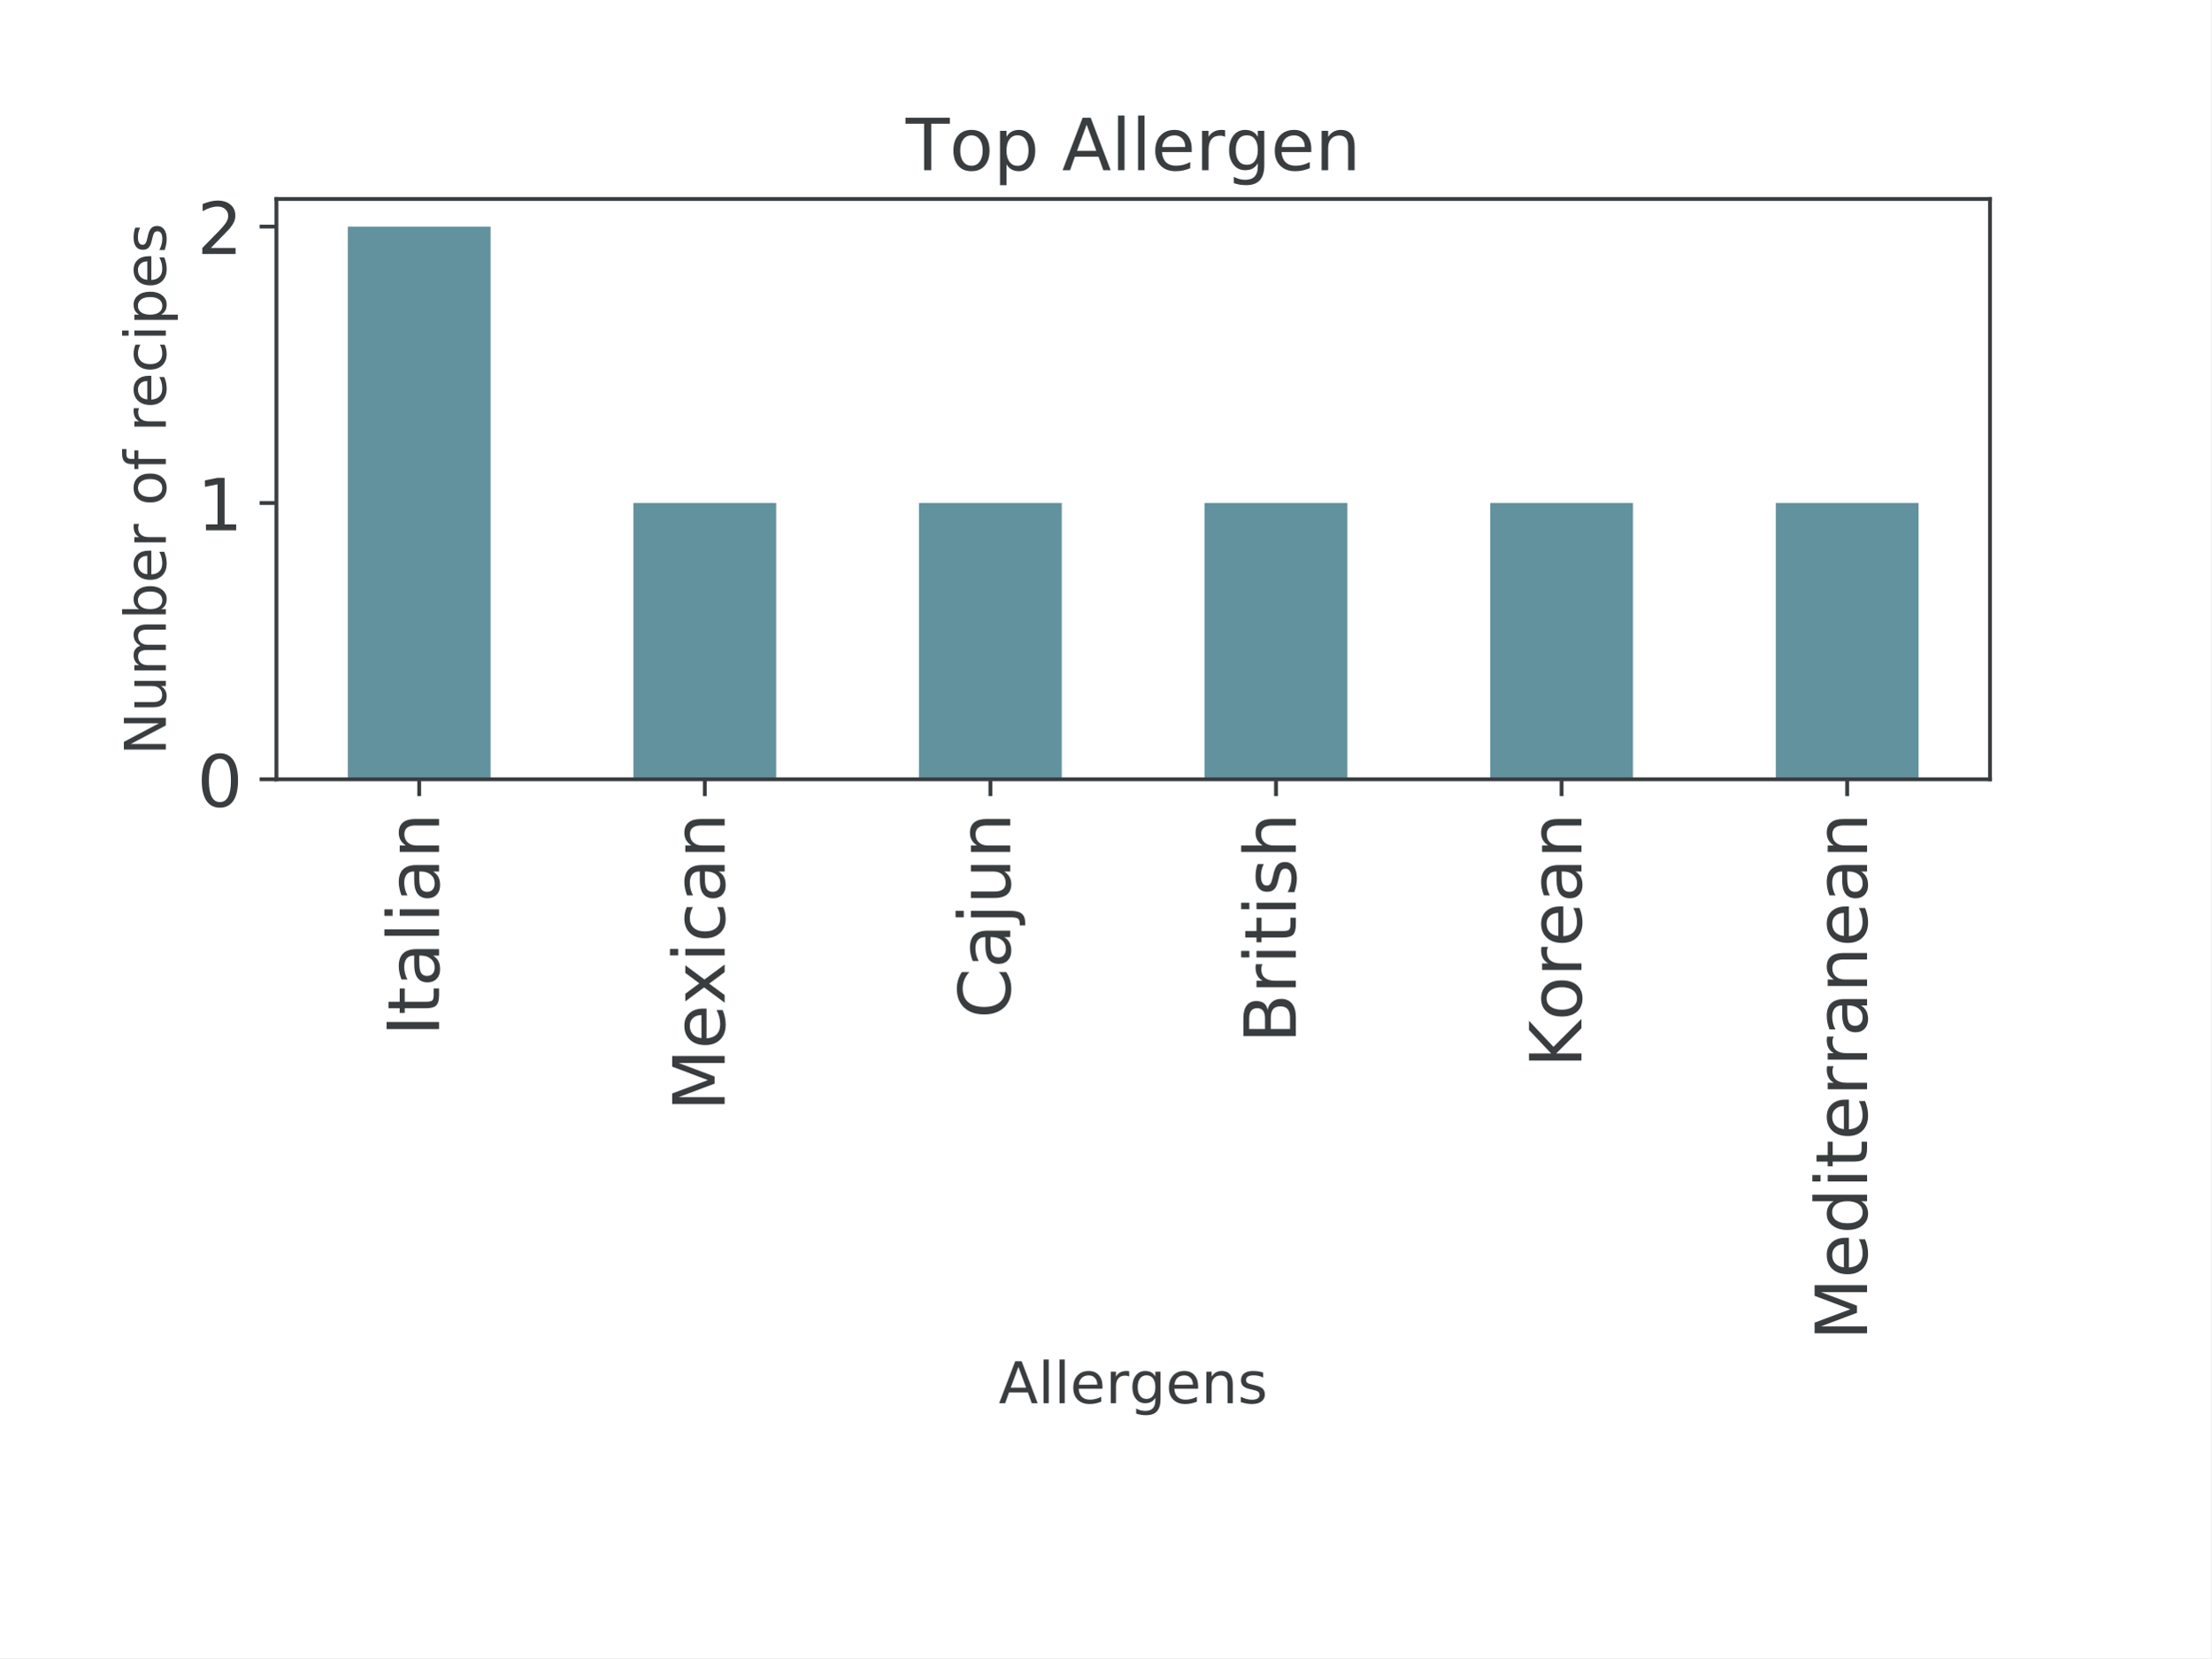
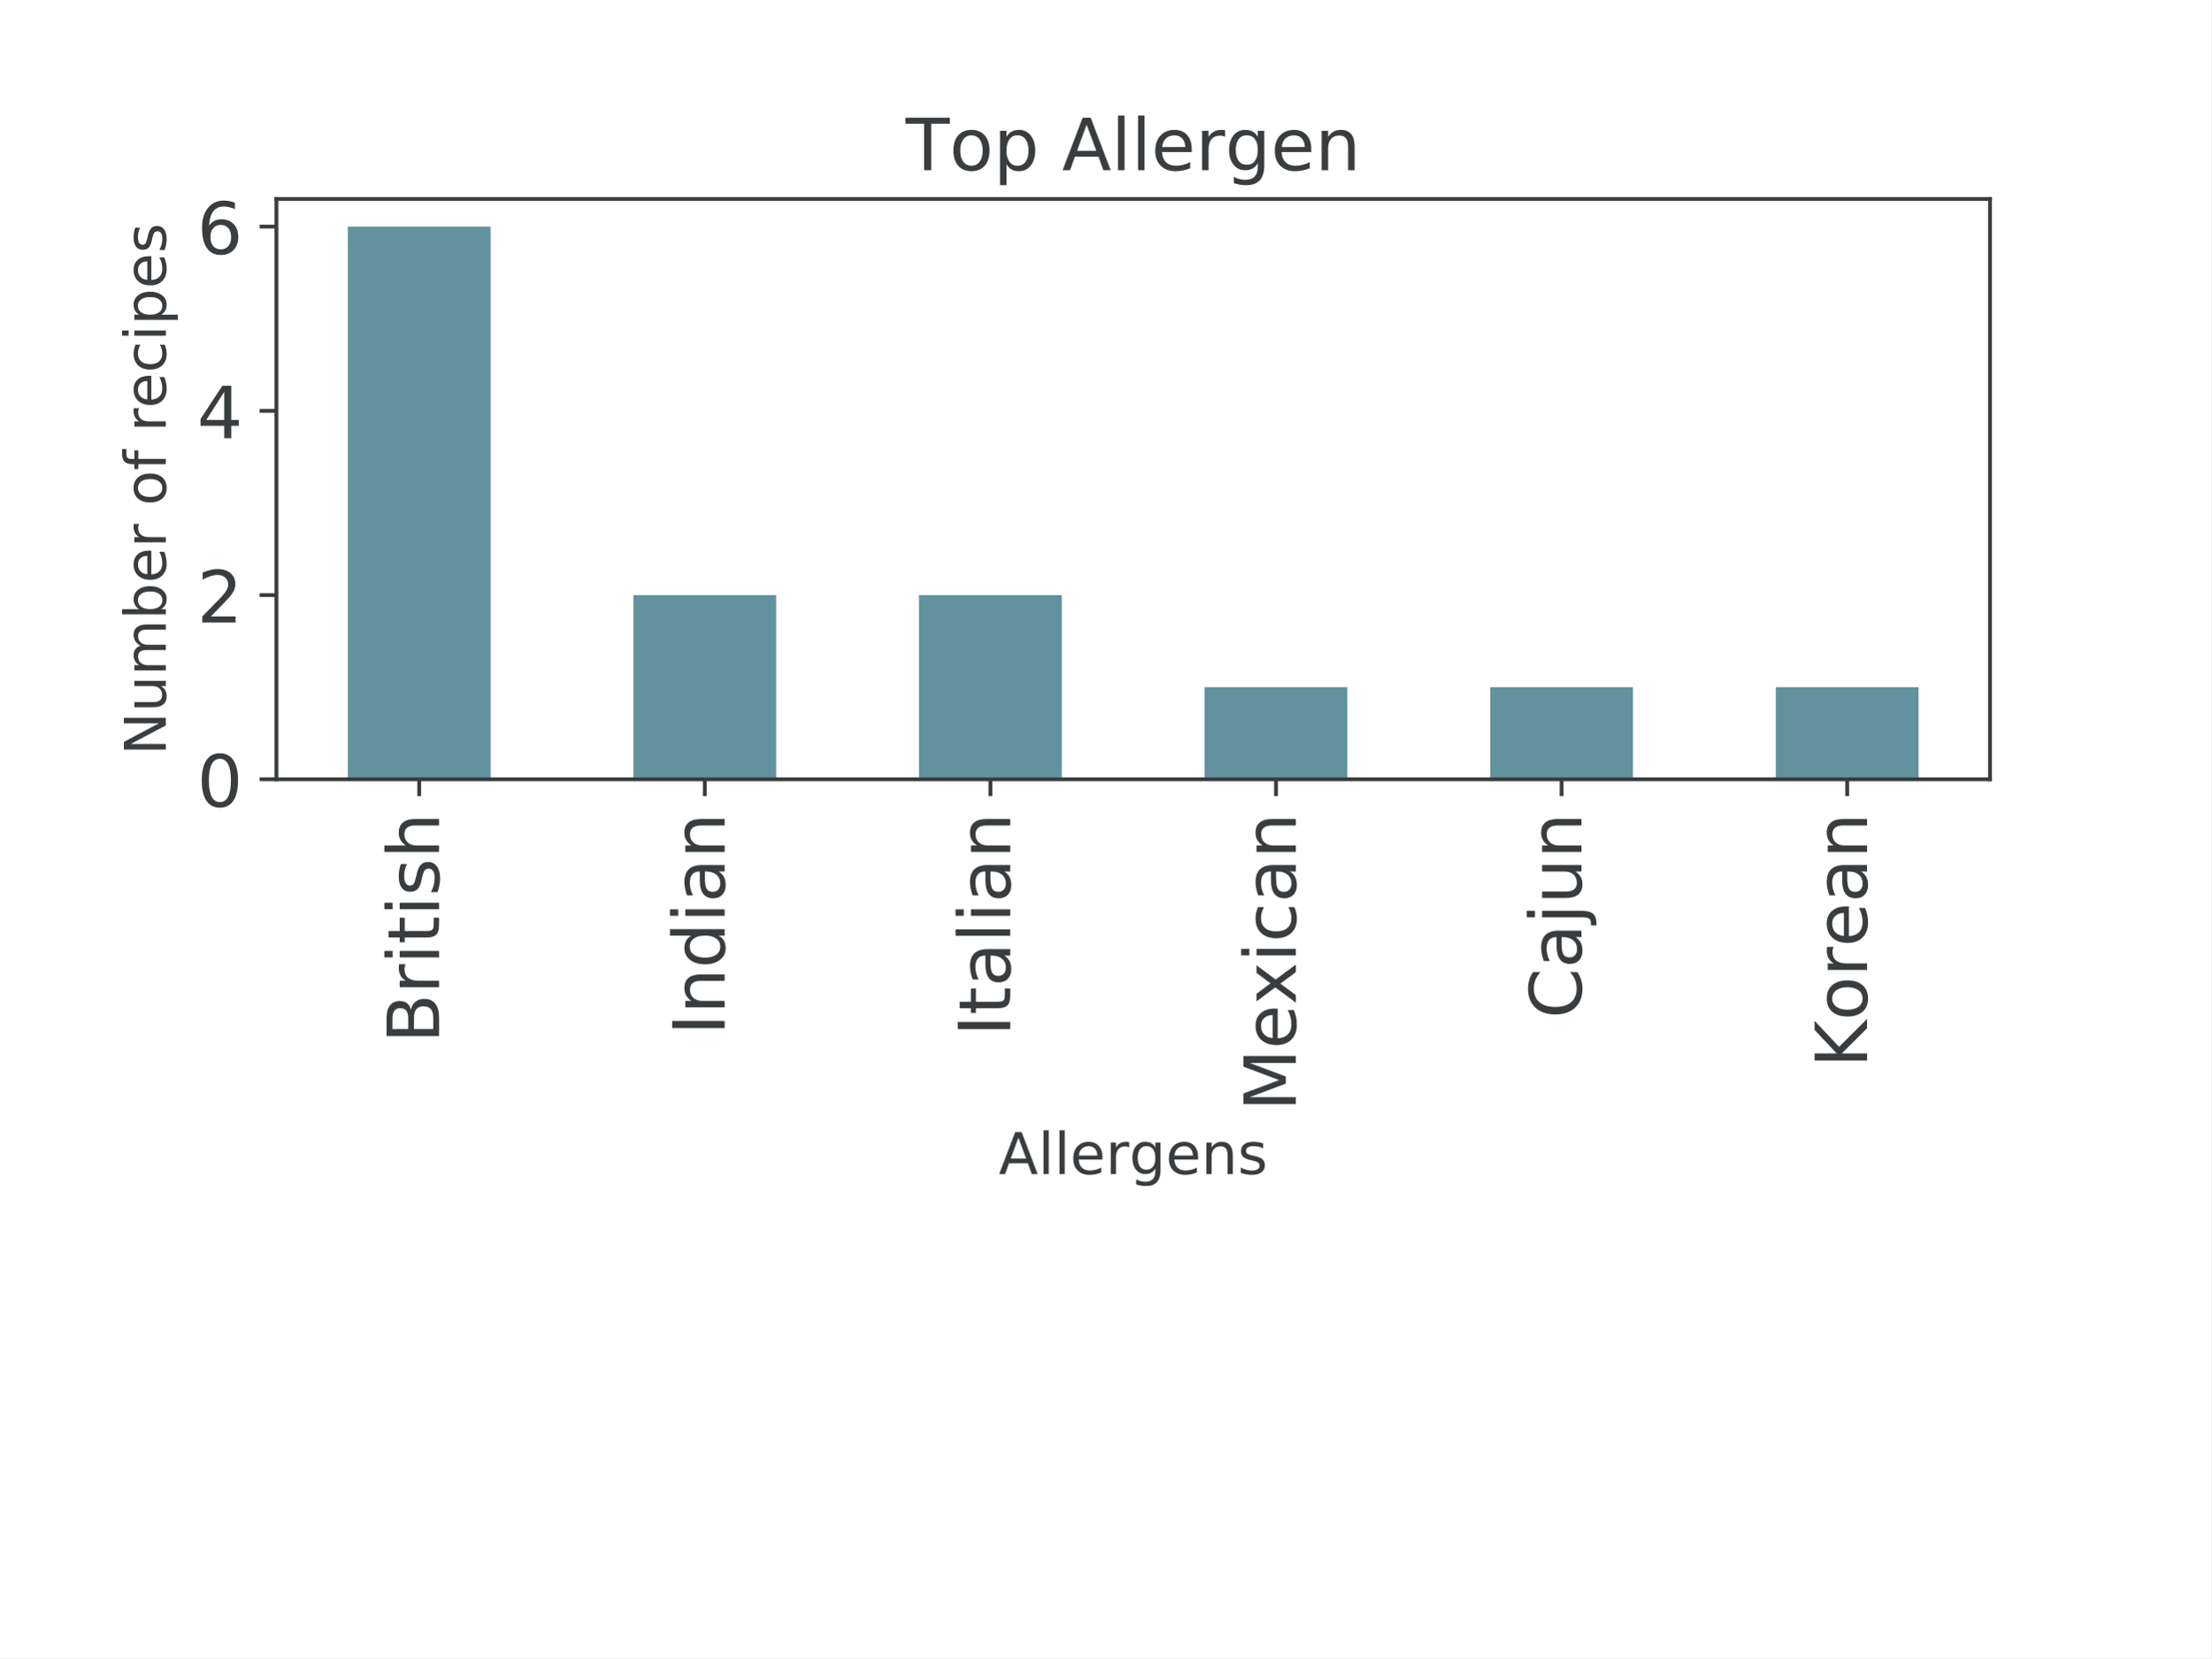
<svg xmlns="http://www.w3.org/2000/svg" xmlns:xlink="http://www.w3.org/1999/xlink" height="345.6pt" version="1.1" viewBox="0 0 460.8 345.6" width="460.8pt">
  <defs>
    <style type="text/css">
*{stroke-linecap:butt;stroke-linejoin:round;}
  </style>
  </defs>
  <g id="figure_1">
    <g id="patch_1">
      <path d="M 0 345.6  L 460.8 345.6  L 460.8 0  L 0 0  z " style="fill:#ffffff;" />
    </g>
    <g id="axes_1">
      <g id="patch_2">
        <path d="M 57.6 162.432  L 414.72 162.432  L 414.72 41.472  L 57.6 41.472  z " style="fill:#ffffff;" />
      </g>
      <g id="patch_3">
-         <path clip-path="url(#pf87e75ecd4)" d="M 72.48 162.432  L 102.24 162.432  L 102.24 47.232  L 72.48 47.232  z " style="fill:#62929e;" />
+         <path clip-path="url(#p97cdedc005)" d="M 72.48 162.432  L 102.24 162.432  L 102.24 47.232  L 72.48 47.232  z " style="fill:#62929e;" />
      </g>
      <g id="patch_4">
-         <path clip-path="url(#pf87e75ecd4)" d="M 132 162.432  L 161.76 162.432  L 161.76 104.832  L 132 104.832  z " style="fill:#62929e;" />
+         <path clip-path="url(#p97cdedc005)" d="M 132 162.432  L 161.76 162.432  L 161.76 124.032  L 132 124.032  z " style="fill:#62929e;" />
      </g>
      <g id="patch_5">
-         <path clip-path="url(#pf87e75ecd4)" d="M 191.52 162.432  L 221.28 162.432  L 221.28 104.832  L 191.52 104.832  z " style="fill:#62929e;" />
+         <path clip-path="url(#p97cdedc005)" d="M 191.52 162.432  L 221.28 162.432  L 221.28 124.032  L 191.52 124.032  z " style="fill:#62929e;" />
      </g>
      <g id="patch_6">
-         <path clip-path="url(#pf87e75ecd4)" d="M 251.04 162.432  L 280.8 162.432  L 280.8 104.832  L 251.04 104.832  z " style="fill:#62929e;" />
+         <path clip-path="url(#p97cdedc005)" d="M 251.04 162.432  L 280.8 162.432  L 280.8 143.232  L 251.04 143.232  z " style="fill:#62929e;" />
      </g>
      <g id="patch_7">
-         <path clip-path="url(#pf87e75ecd4)" d="M 310.56 162.432  L 340.32 162.432  L 340.32 104.832  L 310.56 104.832  z " style="fill:#62929e;" />
+         <path clip-path="url(#p97cdedc005)" d="M 310.56 162.432  L 340.32 162.432  L 340.32 143.232  L 310.56 143.232  z " style="fill:#62929e;" />
      </g>
      <g id="patch_8">
-         <path clip-path="url(#pf87e75ecd4)" d="M 370.08 162.432  L 399.84 162.432  L 399.84 104.832  L 370.08 104.832  z " style="fill:#62929e;" />
+         <path clip-path="url(#p97cdedc005)" d="M 370.08 162.432  L 399.84 162.432  L 399.84 143.232  L 370.08 143.232  z " style="fill:#62929e;" />
      </g>
      <g id="matplotlib.axis_1">
        <g id="xtick_1">
          <g id="line2d_1">
            <defs>
-               <path d="M 0 0  L 0 3.5  " id="mc1efa36d8e" style="stroke:#393d3f;stroke-width:0.8;" />
-             </defs>
-             <g>
-               <use style="fill:#393d3f;stroke:#393d3f;stroke-width:0.8;" x="87.36" xlink:href="#mc1efa36d8e" y="162.432" />
+               <path d="M 0 0  L 0 3.5  " id="m93574295e8" style="stroke:#393d3f;stroke-width:0.8;" />
+             </defs>
+             <g>
+               <use style="fill:#393d3f;stroke:#393d3f;stroke-width:0.8;" x="87.36" xlink:href="#m93574295e8" y="162.432" />
            </g>
          </g>
          <g id="text_1">
            <defs>
+               <path d="M 19.672 34.812  L 19.672 8.109  L 35.5 8.109  Q 43.453 8.109 47.281 11.406  Q 51.125 14.703 51.125 21.484  Q 51.125 28.328 47.281 31.562  Q 43.453 34.812 35.5 34.812  z M 19.672 64.797  L 19.672 42.828  L 34.281 42.828  Q 41.5 42.828 45.031 45.531  Q 48.578 48.25 48.578 53.812  Q 48.578 59.328 45.031 62.062  Q 41.5 64.797 34.281 64.797  z M 9.812 72.906  L 35.016 72.906  Q 46.297 72.906 52.391 68.219  Q 58.5 63.531 58.5 54.891  Q 58.5 48.188 55.375 44.234  Q 52.25 40.281 46.188 39.312  Q 53.469 37.75 57.5 32.781  Q 61.531 27.828 61.531 20.406  Q 61.531 10.641 54.891 5.312  Q 48.25 0 35.984 0  L 9.812 0  z " id="DejaVuSans-66" />
+               <path d="M 41.109 46.297  Q 39.594 47.172 37.812 47.578  Q 36.031 48 33.891 48  Q 26.266 48 22.188 43.047  Q 18.109 38.094 18.109 28.812  L 18.109 0  L 9.078 0  L 9.078 54.688  L 18.109 54.688  L 18.109 46.188  Q 20.953 51.172 25.484 53.578  Q 30.031 56 36.531 56  Q 37.453 56 38.578 55.875  Q 39.703 55.766 41.062 55.516  z " id="DejaVuSans-114" />
+               <path d="M 9.422 54.688  L 18.406 54.688  L 18.406 0  L 9.422 0  z M 9.422 75.984  L 18.406 75.984  L 18.406 64.594  L 9.422 64.594  z " id="DejaVuSans-105" />
+               <path d="M 18.312 70.219  L 18.312 54.688  L 36.812 54.688  L 36.812 47.703  L 18.312 47.703  L 18.312 18.016  Q 18.312 11.328 20.141 9.422  Q 21.969 7.516 27.594 7.516  L 36.812 7.516  L 36.812 0  L 27.594 0  Q 17.188 0 13.234 3.875  Q 9.281 7.766 9.281 18.016  L 9.281 47.703  L 2.688 47.703  L 2.688 54.688  L 9.281 54.688  L 9.281 70.219  z " id="DejaVuSans-116" />
+               <path d="M 44.281 53.078  L 44.281 44.578  Q 40.484 46.531 36.375 47.5  Q 32.281 48.484 27.875 48.484  Q 21.188 48.484 17.844 46.438  Q 14.5 44.391 14.5 40.281  Q 14.5 37.156 16.891 35.375  Q 19.281 33.594 26.516 31.984  L 29.594 31.297  Q 39.156 29.25 43.188 25.516  Q 47.219 21.781 47.219 15.094  Q 47.219 7.469 41.188 3.016  Q 35.156 -1.422 24.609 -1.422  Q 20.219 -1.422 15.453 -0.562  Q 10.688 0.297 5.422 2  L 5.422 11.281  Q 10.406 8.688 15.234 7.391  Q 20.062 6.109 24.812 6.109  Q 31.156 6.109 34.562 8.281  Q 37.984 10.453 37.984 14.406  Q 37.984 18.062 35.516 20.016  Q 33.062 21.969 24.703 23.781  L 21.578 24.516  Q 13.234 26.266 9.516 29.906  Q 5.812 33.547 5.812 39.891  Q 5.812 47.609 11.281 51.797  Q 16.75 56 26.812 56  Q 31.781 56 36.172 55.266  Q 40.578 54.547 44.281 53.078  z " id="DejaVuSans-115" />
+               <path d="M 54.891 33.016  L 54.891 0  L 45.906 0  L 45.906 32.719  Q 45.906 40.484 42.875 44.328  Q 39.844 48.188 33.797 48.188  Q 26.516 48.188 22.312 43.547  Q 18.109 38.922 18.109 30.906  L 18.109 0  L 9.078 0  L 9.078 75.984  L 18.109 75.984  L 18.109 46.188  Q 21.344 51.125 25.703 53.562  Q 30.078 56 35.797 56  Q 45.219 56 50.047 50.172  Q 54.891 44.344 54.891 33.016  z " id="DejaVuSans-104" />
+             </defs>
+             <g style="fill:#393d3f;" transform="translate(91.49906 217.425)rotate(-90)scale(0.15 -0.15)">
+               <use xlink:href="#DejaVuSans-66" />
+               <use x="68.604" xlink:href="#DejaVuSans-114" />
+               <use x="109.717" xlink:href="#DejaVuSans-105" />
+               <use x="137.5" xlink:href="#DejaVuSans-116" />
+               <use x="176.709" xlink:href="#DejaVuSans-105" />
+               <use x="204.492" xlink:href="#DejaVuSans-115" />
+               <use x="256.592" xlink:href="#DejaVuSans-104" />
+             </g>
+           </g>
+         </g>
+         <g id="xtick_2">
+           <g id="line2d_2">
+             <g>
+               <use style="fill:#393d3f;stroke:#393d3f;stroke-width:0.8;" x="146.88" xlink:href="#m93574295e8" y="162.432" />
+             </g>
+           </g>
+           <g id="text_2">
+             <defs>
              <path d="M 9.812 72.906  L 19.672 72.906  L 19.672 0  L 9.812 0  z " id="DejaVuSans-73" />
-               <path d="M 18.312 70.219  L 18.312 54.688  L 36.812 54.688  L 36.812 47.703  L 18.312 47.703  L 18.312 18.016  Q 18.312 11.328 20.141 9.422  Q 21.969 7.516 27.594 7.516  L 36.812 7.516  L 36.812 0  L 27.594 0  Q 17.188 0 13.234 3.875  Q 9.281 7.766 9.281 18.016  L 9.281 47.703  L 2.688 47.703  L 2.688 54.688  L 9.281 54.688  L 9.281 70.219  z " id="DejaVuSans-116" />
+               <path d="M 54.891 33.016  L 54.891 0  L 45.906 0  L 45.906 32.719  Q 45.906 40.484 42.875 44.328  Q 39.844 48.188 33.797 48.188  Q 26.516 48.188 22.312 43.547  Q 18.109 38.922 18.109 30.906  L 18.109 0  L 9.078 0  L 9.078 54.688  L 18.109 54.688  L 18.109 46.188  Q 21.344 51.125 25.703 53.562  Q 30.078 56 35.797 56  Q 45.219 56 50.047 50.172  Q 54.891 44.344 54.891 33.016  z " id="DejaVuSans-110" />
+               <path d="M 45.406 46.391  L 45.406 75.984  L 54.391 75.984  L 54.391 0  L 45.406 0  L 45.406 8.203  Q 42.578 3.328 38.25 0.953  Q 33.938 -1.422 27.875 -1.422  Q 17.969 -1.422 11.734 6.484  Q 5.516 14.406 5.516 27.297  Q 5.516 40.188 11.734 48.094  Q 17.969 56 27.875 56  Q 33.938 56 38.25 53.625  Q 42.578 51.266 45.406 46.391  z M 14.797 27.297  Q 14.797 17.391 18.875 11.75  Q 22.953 6.109 30.078 6.109  Q 37.203 6.109 41.297 11.75  Q 45.406 17.391 45.406 27.297  Q 45.406 37.203 41.297 42.844  Q 37.203 48.484 30.078 48.484  Q 22.953 48.484 18.875 42.844  Q 14.797 37.203 14.797 27.297  z " id="DejaVuSans-100" />
              <path d="M 34.281 27.484  Q 23.391 27.484 19.188 25  Q 14.984 22.516 14.984 16.5  Q 14.984 11.719 18.141 8.906  Q 21.297 6.109 26.703 6.109  Q 34.188 6.109 38.703 11.406  Q 43.219 16.703 43.219 25.484  L 43.219 27.484  z M 52.203 31.203  L 52.203 0  L 43.219 0  L 43.219 8.297  Q 40.141 3.328 35.547 0.953  Q 30.953 -1.422 24.312 -1.422  Q 15.922 -1.422 10.953 3.297  Q 6 8.016 6 15.922  Q 6 25.141 12.172 29.828  Q 18.359 34.516 30.609 34.516  L 43.219 34.516  L 43.219 35.406  Q 43.219 41.609 39.141 45  Q 35.062 48.391 27.688 48.391  Q 23 48.391 18.547 47.266  Q 14.109 46.141 10.016 43.891  L 10.016 52.203  Q 14.938 54.109 19.578 55.047  Q 24.219 56 28.609 56  Q 40.484 56 46.344 49.844  Q 52.203 43.703 52.203 31.203  z " id="DejaVuSans-97" />
+             </defs>
+             <g style="fill:#393d3f;" transform="translate(151.0191 215.7515)rotate(-90)scale(0.15 -0.15)">
+               <use xlink:href="#DejaVuSans-73" />
+               <use x="29.492" xlink:href="#DejaVuSans-110" />
+               <use x="92.871" xlink:href="#DejaVuSans-100" />
+               <use x="156.348" xlink:href="#DejaVuSans-105" />
+               <use x="184.131" xlink:href="#DejaVuSans-97" />
+               <use x="245.41" xlink:href="#DejaVuSans-110" />
+             </g>
+           </g>
+         </g>
+         <g id="xtick_3">
+           <g id="line2d_3">
+             <g>
+               <use style="fill:#393d3f;stroke:#393d3f;stroke-width:0.8;" x="206.4" xlink:href="#m93574295e8" y="162.432" />
+             </g>
+           </g>
+           <g id="text_3">
+             <defs>
              <path d="M 9.422 75.984  L 18.406 75.984  L 18.406 0  L 9.422 0  z " id="DejaVuSans-108" />
-               <path d="M 9.422 54.688  L 18.406 54.688  L 18.406 0  L 9.422 0  z M 9.422 75.984  L 18.406 75.984  L 18.406 64.594  L 9.422 64.594  z " id="DejaVuSans-105" />
-               <path d="M 54.891 33.016  L 54.891 0  L 45.906 0  L 45.906 32.719  Q 45.906 40.484 42.875 44.328  Q 39.844 48.188 33.797 48.188  Q 26.516 48.188 22.312 43.547  Q 18.109 38.922 18.109 30.906  L 18.109 0  L 9.078 0  L 9.078 54.688  L 18.109 54.688  L 18.109 46.188  Q 21.344 51.125 25.703 53.562  Q 30.078 56 35.797 56  Q 45.219 56 50.047 50.172  Q 54.891 44.344 54.891 33.016  z " id="DejaVuSans-110" />
-             </defs>
-             <g style="fill:#393d3f;" transform="translate(91.49906 215.9625)rotate(-90)scale(0.15 -0.15)">
+             </defs>
+             <g style="fill:#393d3f;" transform="translate(210.5391 215.9625)rotate(-90)scale(0.15 -0.15)">
              <use xlink:href="#DejaVuSans-73" />
              <use x="29.492" xlink:href="#DejaVuSans-116" />
              <use x="68.701" xlink:href="#DejaVuSans-97" />
              <use x="129.98" xlink:href="#DejaVuSans-108" />
              <use x="157.764" xlink:href="#DejaVuSans-105" />
              <use x="185.547" xlink:href="#DejaVuSans-97" />
              <use x="246.826" xlink:href="#DejaVuSans-110" />
            </g>
          </g>
        </g>
-         <g id="xtick_2">
-           <g id="line2d_2">
-             <g>
-               <use style="fill:#393d3f;stroke:#393d3f;stroke-width:0.8;" x="146.88" xlink:href="#mc1efa36d8e" y="162.432" />
-             </g>
-           </g>
-           <g id="text_2">
+         <g id="xtick_4">
+           <g id="line2d_4">
+             <g>
+               <use style="fill:#393d3f;stroke:#393d3f;stroke-width:0.8;" x="265.92" xlink:href="#m93574295e8" y="162.432" />
+             </g>
+           </g>
+           <g id="text_4">
            <defs>
              <path d="M 9.812 72.906  L 24.516 72.906  L 43.109 23.297  L 61.812 72.906  L 76.516 72.906  L 76.516 0  L 66.891 0  L 66.891 64.016  L 48.094 14.016  L 38.188 14.016  L 19.391 64.016  L 19.391 0  L 9.812 0  z " id="DejaVuSans-77" />
              <path d="M 56.203 29.594  L 56.203 25.203  L 14.891 25.203  Q 15.484 15.922 20.484 11.062  Q 25.484 6.203 34.422 6.203  Q 39.594 6.203 44.453 7.469  Q 49.312 8.734 54.109 11.281  L 54.109 2.781  Q 49.266 0.734 44.188 -0.344  Q 39.109 -1.422 33.891 -1.422  Q 20.797 -1.422 13.156 6.188  Q 5.516 13.812 5.516 26.812  Q 5.516 40.234 12.766 48.109  Q 20.016 56 32.328 56  Q 43.359 56 49.781 48.891  Q 56.203 41.797 56.203 29.594  z M 47.219 32.234  Q 47.125 39.594 43.094 43.984  Q 39.062 48.391 32.422 48.391  Q 24.906 48.391 20.391 44.141  Q 15.875 39.891 15.188 32.172  z " id="DejaVuSans-101" />
              <path d="M 54.891 54.688  L 35.109 28.078  L 55.906 0  L 45.312 0  L 29.391 21.484  L 13.484 0  L 2.875 0  L 24.125 28.609  L 4.688 54.688  L 15.281 54.688  L 29.781 35.203  L 44.281 54.688  z " id="DejaVuSans-120" />
              <path d="M 48.781 52.594  L 48.781 44.188  Q 44.969 46.297 41.141 47.344  Q 37.312 48.391 33.406 48.391  Q 24.656 48.391 19.812 42.844  Q 14.984 37.312 14.984 27.297  Q 14.984 17.281 19.812 11.734  Q 24.656 6.203 33.406 6.203  Q 37.312 6.203 41.141 7.25  Q 44.969 8.297 48.781 10.406  L 48.781 2.094  Q 45.016 0.344 40.984 -0.531  Q 36.969 -1.422 32.422 -1.422  Q 20.062 -1.422 12.781 6.344  Q 5.516 14.109 5.516 27.297  Q 5.516 40.672 12.859 48.328  Q 20.219 56 33.016 56  Q 37.156 56 41.109 55.141  Q 45.062 54.297 48.781 52.594  z " id="DejaVuSans-99" />
            </defs>
-             <g style="fill:#393d3f;" transform="translate(151.0191 231.5929)rotate(-90)scale(0.15 -0.15)">
+             <g style="fill:#393d3f;" transform="translate(270.0591 231.5929)rotate(-90)scale(0.15 -0.15)">
              <use xlink:href="#DejaVuSans-77" />
              <use x="86.279" xlink:href="#DejaVuSans-101" />
              <use x="147.787" xlink:href="#DejaVuSans-120" />
              <use x="206.967" xlink:href="#DejaVuSans-105" />
              <use x="234.75" xlink:href="#DejaVuSans-99" />
              <use x="289.73" xlink:href="#DejaVuSans-97" />
              <use x="351.01" xlink:href="#DejaVuSans-110" />
            </g>
          </g>
        </g>
-         <g id="xtick_3">
-           <g id="line2d_3">
-             <g>
-               <use style="fill:#393d3f;stroke:#393d3f;stroke-width:0.8;" x="206.4" xlink:href="#mc1efa36d8e" y="162.432" />
-             </g>
-           </g>
-           <g id="text_3">
+         <g id="xtick_5">
+           <g id="line2d_5">
+             <g>
+               <use style="fill:#393d3f;stroke:#393d3f;stroke-width:0.8;" x="325.44" xlink:href="#m93574295e8" y="162.432" />
+             </g>
+           </g>
+           <g id="text_5">
            <defs>
              <path d="M 64.406 67.281  L 64.406 56.891  Q 59.422 61.531 53.781 63.812  Q 48.141 66.109 41.797 66.109  Q 29.297 66.109 22.656 58.469  Q 16.016 50.828 16.016 36.375  Q 16.016 21.969 22.656 14.328  Q 29.297 6.688 41.797 6.688  Q 48.141 6.688 53.781 8.984  Q 59.422 11.281 64.406 15.922  L 64.406 5.609  Q 59.234 2.094 53.438 0.328  Q 47.656 -1.422 41.219 -1.422  Q 24.656 -1.422 15.125 8.703  Q 5.609 18.844 5.609 36.375  Q 5.609 53.953 15.125 64.078  Q 24.656 74.219 41.219 74.219  Q 47.75 74.219 53.531 72.484  Q 59.328 70.75 64.406 67.281  z " id="DejaVuSans-67" />
              <path d="M 9.422 54.688  L 18.406 54.688  L 18.406 -0.984  Q 18.406 -11.422 14.422 -16.109  Q 10.453 -20.797 1.609 -20.797  L -1.812 -20.797  L -1.812 -13.188  L 0.594 -13.188  Q 5.719 -13.188 7.562 -10.812  Q 9.422 -8.453 9.422 -0.984  z M 9.422 75.984  L 18.406 75.984  L 18.406 64.594  L 9.422 64.594  z " id="DejaVuSans-106" />
              <path d="M 8.5 21.578  L 8.5 54.688  L 17.484 54.688  L 17.484 21.922  Q 17.484 14.156 20.5 10.266  Q 23.531 6.391 29.594 6.391  Q 36.859 6.391 41.078 11.031  Q 45.312 15.672 45.312 23.688  L 45.312 54.688  L 54.297 54.688  L 54.297 0  L 45.312 0  L 45.312 8.406  Q 42.047 3.422 37.719 1  Q 33.406 -1.422 27.688 -1.422  Q 18.266 -1.422 13.375 4.438  Q 8.5 10.297 8.5 21.578  z M 31.109 56  z " id="DejaVuSans-117" />
            </defs>
-             <g style="fill:#393d3f;" transform="translate(210.5391 212.2781)rotate(-90)scale(0.15 -0.15)">
+             <g style="fill:#393d3f;" transform="translate(329.5791 212.2781)rotate(-90)scale(0.15 -0.15)">
              <use xlink:href="#DejaVuSans-67" />
              <use x="69.824" xlink:href="#DejaVuSans-97" />
              <use x="131.104" xlink:href="#DejaVuSans-106" />
              <use x="158.887" xlink:href="#DejaVuSans-117" />
              <use x="222.266" xlink:href="#DejaVuSans-110" />
            </g>
          </g>
        </g>
-         <g id="xtick_4">
-           <g id="line2d_4">
-             <g>
-               <use style="fill:#393d3f;stroke:#393d3f;stroke-width:0.8;" x="265.92" xlink:href="#mc1efa36d8e" y="162.432" />
-             </g>
-           </g>
-           <g id="text_4">
-             <defs>
-               <path d="M 19.672 34.812  L 19.672 8.109  L 35.5 8.109  Q 43.453 8.109 47.281 11.406  Q 51.125 14.703 51.125 21.484  Q 51.125 28.328 47.281 31.562  Q 43.453 34.812 35.5 34.812  z M 19.672 64.797  L 19.672 42.828  L 34.281 42.828  Q 41.5 42.828 45.031 45.531  Q 48.578 48.25 48.578 53.812  Q 48.578 59.328 45.031 62.062  Q 41.5 64.797 34.281 64.797  z M 9.812 72.906  L 35.016 72.906  Q 46.297 72.906 52.391 68.219  Q 58.5 63.531 58.5 54.891  Q 58.5 48.188 55.375 44.234  Q 52.25 40.281 46.188 39.312  Q 53.469 37.75 57.5 32.781  Q 61.531 27.828 61.531 20.406  Q 61.531 10.641 54.891 5.312  Q 48.25 0 35.984 0  L 9.812 0  z " id="DejaVuSans-66" />
-               <path d="M 41.109 46.297  Q 39.594 47.172 37.812 47.578  Q 36.031 48 33.891 48  Q 26.266 48 22.188 43.047  Q 18.109 38.094 18.109 28.812  L 18.109 0  L 9.078 0  L 9.078 54.688  L 18.109 54.688  L 18.109 46.188  Q 20.953 51.172 25.484 53.578  Q 30.031 56 36.531 56  Q 37.453 56 38.578 55.875  Q 39.703 55.766 41.062 55.516  z " id="DejaVuSans-114" />
-               <path d="M 44.281 53.078  L 44.281 44.578  Q 40.484 46.531 36.375 47.5  Q 32.281 48.484 27.875 48.484  Q 21.188 48.484 17.844 46.438  Q 14.5 44.391 14.5 40.281  Q 14.5 37.156 16.891 35.375  Q 19.281 33.594 26.516 31.984  L 29.594 31.297  Q 39.156 29.25 43.188 25.516  Q 47.219 21.781 47.219 15.094  Q 47.219 7.469 41.188 3.016  Q 35.156 -1.422 24.609 -1.422  Q 20.219 -1.422 15.453 -0.562  Q 10.688 0.297 5.422 2  L 5.422 11.281  Q 10.406 8.688 15.234 7.391  Q 20.062 6.109 24.812 6.109  Q 31.156 6.109 34.562 8.281  Q 37.984 10.453 37.984 14.406  Q 37.984 18.062 35.516 20.016  Q 33.062 21.969 24.703 23.781  L 21.578 24.516  Q 13.234 26.266 9.516 29.906  Q 5.812 33.547 5.812 39.891  Q 5.812 47.609 11.281 51.797  Q 16.75 56 26.812 56  Q 31.781 56 36.172 55.266  Q 40.578 54.547 44.281 53.078  z " id="DejaVuSans-115" />
-               <path d="M 54.891 33.016  L 54.891 0  L 45.906 0  L 45.906 32.719  Q 45.906 40.484 42.875 44.328  Q 39.844 48.188 33.797 48.188  Q 26.516 48.188 22.312 43.547  Q 18.109 38.922 18.109 30.906  L 18.109 0  L 9.078 0  L 9.078 75.984  L 18.109 75.984  L 18.109 46.188  Q 21.344 51.125 25.703 53.562  Q 30.078 56 35.797 56  Q 45.219 56 50.047 50.172  Q 54.891 44.344 54.891 33.016  z " id="DejaVuSans-104" />
-             </defs>
-             <g style="fill:#393d3f;" transform="translate(270.0591 217.425)rotate(-90)scale(0.15 -0.15)">
-               <use xlink:href="#DejaVuSans-66" />
-               <use x="68.604" xlink:href="#DejaVuSans-114" />
-               <use x="109.717" xlink:href="#DejaVuSans-105" />
-               <use x="137.5" xlink:href="#DejaVuSans-116" />
-               <use x="176.709" xlink:href="#DejaVuSans-105" />
-               <use x="204.492" xlink:href="#DejaVuSans-115" />
-               <use x="256.592" xlink:href="#DejaVuSans-104" />
-             </g>
-           </g>
-         </g>
-         <g id="xtick_5">
-           <g id="line2d_5">
-             <g>
-               <use style="fill:#393d3f;stroke:#393d3f;stroke-width:0.8;" x="325.44" xlink:href="#mc1efa36d8e" y="162.432" />
-             </g>
-           </g>
-           <g id="text_5">
+         <g id="xtick_6">
+           <g id="line2d_6">
+             <g>
+               <use style="fill:#393d3f;stroke:#393d3f;stroke-width:0.8;" x="384.96" xlink:href="#m93574295e8" y="162.432" />
+             </g>
+           </g>
+           <g id="text_6">
            <defs>
              <path d="M 9.812 72.906  L 19.672 72.906  L 19.672 42.094  L 52.391 72.906  L 65.094 72.906  L 28.906 38.922  L 67.672 0  L 54.688 0  L 19.672 35.109  L 19.672 0  L 9.812 0  z " id="DejaVuSans-75" />
              <path d="M 30.609 48.391  Q 23.391 48.391 19.188 42.75  Q 14.984 37.109 14.984 27.297  Q 14.984 17.484 19.156 11.844  Q 23.344 6.203 30.609 6.203  Q 37.797 6.203 41.984 11.859  Q 46.188 17.531 46.188 27.297  Q 46.188 37.016 41.984 42.703  Q 37.797 48.391 30.609 48.391  z M 30.609 56  Q 42.328 56 49.016 48.375  Q 55.719 40.766 55.719 27.297  Q 55.719 13.875 49.016 6.219  Q 42.328 -1.422 30.609 -1.422  Q 18.844 -1.422 12.172 6.219  Q 5.516 13.875 5.516 27.297  Q 5.516 40.766 12.172 48.375  Q 18.844 56 30.609 56  z " id="DejaVuSans-111" />
            </defs>
-             <g style="fill:#393d3f;" transform="translate(329.5791 222.525)rotate(-90)scale(0.15 -0.15)">
+             <g style="fill:#393d3f;" transform="translate(389.0991 222.525)rotate(-90)scale(0.15 -0.15)">
              <use xlink:href="#DejaVuSans-75" />
              <use x="65.498" xlink:href="#DejaVuSans-111" />
              <use x="126.68" xlink:href="#DejaVuSans-114" />
              <use x="167.762" xlink:href="#DejaVuSans-101" />
              <use x="229.285" xlink:href="#DejaVuSans-97" />
              <use x="290.564" xlink:href="#DejaVuSans-110" />
            </g>
          </g>
        </g>
-         <g id="xtick_6">
-           <g id="line2d_6">
-             <g>
-               <use style="fill:#393d3f;stroke:#393d3f;stroke-width:0.8;" x="384.96" xlink:href="#mc1efa36d8e" y="162.432" />
-             </g>
-           </g>
-           <g id="text_6">
-             <defs>
-               <path d="M 45.406 46.391  L 45.406 75.984  L 54.391 75.984  L 54.391 0  L 45.406 0  L 45.406 8.203  Q 42.578 3.328 38.25 0.953  Q 33.938 -1.422 27.875 -1.422  Q 17.969 -1.422 11.734 6.484  Q 5.516 14.406 5.516 27.297  Q 5.516 40.188 11.734 48.094  Q 17.969 56 27.875 56  Q 33.938 56 38.25 53.625  Q 42.578 51.266 45.406 46.391  z M 14.797 27.297  Q 14.797 17.391 18.875 11.75  Q 22.953 6.109 30.078 6.109  Q 37.203 6.109 41.297 11.75  Q 45.406 17.391 45.406 27.297  Q 45.406 37.203 41.297 42.844  Q 37.203 48.484 30.078 48.484  Q 22.953 48.484 18.875 42.844  Q 14.797 37.203 14.797 27.297  z " id="DejaVuSans-100" />
-             </defs>
-             <g style="fill:#393d3f;" transform="translate(389.0991 279.3609)rotate(-90)scale(0.15 -0.15)">
-               <use xlink:href="#DejaVuSans-77" />
-               <use x="86.279" xlink:href="#DejaVuSans-101" />
-               <use x="147.803" xlink:href="#DejaVuSans-100" />
-               <use x="211.279" xlink:href="#DejaVuSans-105" />
-               <use x="239.062" xlink:href="#DejaVuSans-116" />
-               <use x="278.271" xlink:href="#DejaVuSans-101" />
-               <use x="339.795" xlink:href="#DejaVuSans-114" />
-               <use x="380.893" xlink:href="#DejaVuSans-114" />
-               <use x="422.006" xlink:href="#DejaVuSans-97" />
-               <use x="483.285" xlink:href="#DejaVuSans-110" />
-               <use x="546.664" xlink:href="#DejaVuSans-101" />
-               <use x="608.188" xlink:href="#DejaVuSans-97" />
-               <use x="669.467" xlink:href="#DejaVuSans-110" />
-             </g>
-           </g>
-         </g>
        <g id="text_7">
          <defs>
            <path d="M 34.188 63.188  L 20.797 26.906  L 47.609 26.906  z M 28.609 72.906  L 39.797 72.906  L 67.578 0  L 57.328 0  L 50.688 18.703  L 17.828 18.703  L 11.188 0  L 0.781 0  z " id="DejaVuSans-65" />
            <path d="M 45.406 27.984  Q 45.406 37.75 41.375 43.109  Q 37.359 48.484 30.078 48.484  Q 22.859 48.484 18.828 43.109  Q 14.797 37.75 14.797 27.984  Q 14.797 18.266 18.828 12.891  Q 22.859 7.516 30.078 7.516  Q 37.359 7.516 41.375 12.891  Q 45.406 18.266 45.406 27.984  z M 54.391 6.781  Q 54.391 -7.172 48.188 -13.984  Q 42 -20.797 29.203 -20.797  Q 24.469 -20.797 20.266 -20.094  Q 16.062 -19.391 12.109 -17.922  L 12.109 -9.188  Q 16.062 -11.328 19.922 -12.344  Q 23.781 -13.375 27.781 -13.375  Q 36.625 -13.375 41.016 -8.766  Q 45.406 -4.156 45.406 5.172  L 45.406 9.625  Q 42.625 4.781 38.281 2.391  Q 33.938 0 27.875 0  Q 17.828 0 11.672 7.656  Q 5.516 15.328 5.516 27.984  Q 5.516 40.672 11.672 48.328  Q 17.828 56 27.875 56  Q 33.938 56 38.281 53.609  Q 42.625 51.219 45.406 46.391  L 45.406 54.688  L 54.391 54.688  z " id="DejaVuSans-103" />
          </defs>
-           <g style="fill:#393d3f;" transform="translate(208.1353 292.479)scale(0.12 -0.12)">
+           <g style="fill:#393d3f;" transform="translate(208.1353 244.7111)scale(0.12 -0.12)">
            <use xlink:href="#DejaVuSans-65" />
            <use x="68.408" xlink:href="#DejaVuSans-108" />
            <use x="96.191" xlink:href="#DejaVuSans-108" />
            <use x="123.975" xlink:href="#DejaVuSans-101" />
            <use x="185.498" xlink:href="#DejaVuSans-114" />
            <use x="226.596" xlink:href="#DejaVuSans-103" />
            <use x="290.072" xlink:href="#DejaVuSans-101" />
            <use x="351.596" xlink:href="#DejaVuSans-110" />
            <use x="414.975" xlink:href="#DejaVuSans-115" />
          </g>
        </g>
      </g>
      <g id="matplotlib.axis_2">
        <g id="ytick_1">
          <g id="line2d_7">
            <defs>
-               <path d="M 0 0  L -3.5 0  " id="m61a418e1bb" style="stroke:#393d3f;stroke-width:0.8;" />
-             </defs>
-             <g>
-               <use style="fill:#393d3f;stroke:#393d3f;stroke-width:0.8;" x="57.6" xlink:href="#m61a418e1bb" y="162.432" />
+               <path d="M 0 0  L -3.5 0  " id="m50d5733c0d" style="stroke:#393d3f;stroke-width:0.8;" />
+             </defs>
+             <g>
+               <use style="fill:#393d3f;stroke:#393d3f;stroke-width:0.8;" x="57.6" xlink:href="#m50d5733c0d" y="162.432" />
            </g>
          </g>
          <g id="text_8">
            <defs>
              <path d="M 31.781 66.406  Q 24.172 66.406 20.328 58.906  Q 16.5 51.422 16.5 36.375  Q 16.5 21.391 20.328 13.891  Q 24.172 6.391 31.781 6.391  Q 39.453 6.391 43.281 13.891  Q 47.125 21.391 47.125 36.375  Q 47.125 51.422 43.281 58.906  Q 39.453 66.406 31.781 66.406  z M 31.781 74.219  Q 44.047 74.219 50.516 64.516  Q 56.984 54.828 56.984 36.375  Q 56.984 17.969 50.516 8.266  Q 44.047 -1.422 31.781 -1.422  Q 19.531 -1.422 13.062 8.266  Q 6.594 17.969 6.594 36.375  Q 6.594 54.828 13.062 64.516  Q 19.531 74.219 31.781 74.219  z " id="DejaVuSans-48" />
            </defs>
            <g style="fill:#393d3f;" transform="translate(41.05625 168.1308)scale(0.15 -0.15)">
              <use xlink:href="#DejaVuSans-48" />
            </g>
          </g>
        </g>
        <g id="ytick_2">
          <g id="line2d_8">
            <g>
-               <use style="fill:#393d3f;stroke:#393d3f;stroke-width:0.8;" x="57.6" xlink:href="#m61a418e1bb" y="104.832" />
+               <use style="fill:#393d3f;stroke:#393d3f;stroke-width:0.8;" x="57.6" xlink:href="#m50d5733c0d" y="124.032" />
            </g>
          </g>
          <g id="text_9">
            <defs>
-               <path d="M 12.406 8.297  L 28.516 8.297  L 28.516 63.922  L 10.984 60.406  L 10.984 69.391  L 28.422 72.906  L 38.281 72.906  L 38.281 8.297  L 54.391 8.297  L 54.391 0  L 12.406 0  z " id="DejaVuSans-49" />
-             </defs>
-             <g style="fill:#393d3f;" transform="translate(41.05625 110.5308)scale(0.15 -0.15)">
-               <use xlink:href="#DejaVuSans-49" />
+               <path d="M 19.188 8.297  L 53.609 8.297  L 53.609 0  L 7.328 0  L 7.328 8.297  Q 12.938 14.109 22.625 23.891  Q 32.328 33.688 34.812 36.531  Q 39.547 41.844 41.422 45.531  Q 43.312 49.219 43.312 52.781  Q 43.312 58.594 39.234 62.25  Q 35.156 65.922 28.609 65.922  Q 23.969 65.922 18.812 64.312  Q 13.672 62.703 7.812 59.422  L 7.812 69.391  Q 13.766 71.781 18.938 73  Q 24.125 74.219 28.422 74.219  Q 39.75 74.219 46.484 68.547  Q 53.219 62.891 53.219 53.422  Q 53.219 48.922 51.531 44.891  Q 49.859 40.875 45.406 35.406  Q 44.188 33.984 37.641 27.219  Q 31.109 20.453 19.188 8.297  z " id="DejaVuSans-50" />
+             </defs>
+             <g style="fill:#393d3f;" transform="translate(41.05625 129.7308)scale(0.15 -0.15)">
+               <use xlink:href="#DejaVuSans-50" />
            </g>
          </g>
        </g>
        <g id="ytick_3">
          <g id="line2d_9">
            <g>
-               <use style="fill:#393d3f;stroke:#393d3f;stroke-width:0.8;" x="57.6" xlink:href="#m61a418e1bb" y="47.232" />
+               <use style="fill:#393d3f;stroke:#393d3f;stroke-width:0.8;" x="57.6" xlink:href="#m50d5733c0d" y="85.632" />
            </g>
          </g>
          <g id="text_10">
            <defs>
-               <path d="M 19.188 8.297  L 53.609 8.297  L 53.609 0  L 7.328 0  L 7.328 8.297  Q 12.938 14.109 22.625 23.891  Q 32.328 33.688 34.812 36.531  Q 39.547 41.844 41.422 45.531  Q 43.312 49.219 43.312 52.781  Q 43.312 58.594 39.234 62.25  Q 35.156 65.922 28.609 65.922  Q 23.969 65.922 18.812 64.312  Q 13.672 62.703 7.812 59.422  L 7.812 69.391  Q 13.766 71.781 18.938 73  Q 24.125 74.219 28.422 74.219  Q 39.75 74.219 46.484 68.547  Q 53.219 62.891 53.219 53.422  Q 53.219 48.922 51.531 44.891  Q 49.859 40.875 45.406 35.406  Q 44.188 33.984 37.641 27.219  Q 31.109 20.453 19.188 8.297  z " id="DejaVuSans-50" />
+               <path d="M 37.797 64.312  L 12.891 25.391  L 37.797 25.391  z M 35.203 72.906  L 47.609 72.906  L 47.609 25.391  L 58.016 25.391  L 58.016 17.188  L 47.609 17.188  L 47.609 0  L 37.797 0  L 37.797 17.188  L 4.891 17.188  L 4.891 26.703  z " id="DejaVuSans-52" />
+             </defs>
+             <g style="fill:#393d3f;" transform="translate(41.05625 91.33083)scale(0.15 -0.15)">
+               <use xlink:href="#DejaVuSans-52" />
+             </g>
+           </g>
+         </g>
+         <g id="ytick_4">
+           <g id="line2d_10">
+             <g>
+               <use style="fill:#393d3f;stroke:#393d3f;stroke-width:0.8;" x="57.6" xlink:href="#m50d5733c0d" y="47.232" />
+             </g>
+           </g>
+           <g id="text_11">
+             <defs>
+               <path d="M 33.016 40.375  Q 26.375 40.375 22.484 35.828  Q 18.609 31.297 18.609 23.391  Q 18.609 15.531 22.484 10.953  Q 26.375 6.391 33.016 6.391  Q 39.656 6.391 43.531 10.953  Q 47.406 15.531 47.406 23.391  Q 47.406 31.297 43.531 35.828  Q 39.656 40.375 33.016 40.375  z M 52.594 71.297  L 52.594 62.312  Q 48.875 64.062 45.094 64.984  Q 41.312 65.922 37.594 65.922  Q 27.828 65.922 22.672 59.328  Q 17.531 52.734 16.797 39.406  Q 19.672 43.656 24.016 45.922  Q 28.375 48.188 33.594 48.188  Q 44.578 48.188 50.953 41.516  Q 57.328 34.859 57.328 23.391  Q 57.328 12.156 50.688 5.359  Q 44.047 -1.422 33.016 -1.422  Q 20.359 -1.422 13.672 8.266  Q 6.984 17.969 6.984 36.375  Q 6.984 53.656 15.188 63.938  Q 23.391 74.219 37.203 74.219  Q 40.922 74.219 44.703 73.484  Q 48.484 72.75 52.594 71.297  z " id="DejaVuSans-54" />
            </defs>
            <g style="fill:#393d3f;" transform="translate(41.05625 52.93083)scale(0.15 -0.15)">
-               <use xlink:href="#DejaVuSans-50" />
-             </g>
-           </g>
-         </g>
-         <g id="text_11">
+               <use xlink:href="#DejaVuSans-54" />
+             </g>
+           </g>
+         </g>
+         <g id="text_12">
          <defs>
            <path d="M 9.812 72.906  L 23.094 72.906  L 55.422 11.922  L 55.422 72.906  L 64.984 72.906  L 64.984 0  L 51.703 0  L 19.391 60.984  L 19.391 0  L 9.812 0  z " id="DejaVuSans-78" />
            <path d="M 52 44.188  Q 55.375 50.25 60.062 53.125  Q 64.75 56 71.094 56  Q 79.641 56 84.281 50.016  Q 88.922 44.047 88.922 33.016  L 88.922 0  L 79.891 0  L 79.891 32.719  Q 79.891 40.578 77.094 44.375  Q 74.312 48.188 68.609 48.188  Q 61.625 48.188 57.562 43.547  Q 53.516 38.922 53.516 30.906  L 53.516 0  L 44.484 0  L 44.484 32.719  Q 44.484 40.625 41.703 44.406  Q 38.922 48.188 33.109 48.188  Q 26.219 48.188 22.156 43.531  Q 18.109 38.875 18.109 30.906  L 18.109 0  L 9.078 0  L 9.078 54.688  L 18.109 54.688  L 18.109 46.188  Q 21.188 51.219 25.484 53.609  Q 29.781 56 35.688 56  Q 41.656 56 45.828 52.969  Q 50 49.953 52 44.188  z " id="DejaVuSans-109" />
            <path d="M 48.688 27.297  Q 48.688 37.203 44.609 42.844  Q 40.531 48.484 33.406 48.484  Q 26.266 48.484 22.188 42.844  Q 18.109 37.203 18.109 27.297  Q 18.109 17.391 22.188 11.75  Q 26.266 6.109 33.406 6.109  Q 40.531 6.109 44.609 11.75  Q 48.688 17.391 48.688 27.297  z M 18.109 46.391  Q 20.953 51.266 25.266 53.625  Q 29.594 56 35.594 56  Q 45.562 56 51.781 48.094  Q 58.016 40.188 58.016 27.297  Q 58.016 14.406 51.781 6.484  Q 45.562 -1.422 35.594 -1.422  Q 29.594 -1.422 25.266 0.953  Q 20.953 3.328 18.109 8.203  L 18.109 0  L 9.078 0  L 9.078 75.984  L 18.109 75.984  z " id="DejaVuSans-98" />
            <path id="DejaVuSans-32" />
            <path d="M 37.109 75.984  L 37.109 68.5  L 28.516 68.5  Q 23.688 68.5 21.797 66.547  Q 19.922 64.594 19.922 59.516  L 19.922 54.688  L 34.719 54.688  L 34.719 47.703  L 19.922 47.703  L 19.922 0  L 10.891 0  L 10.891 47.703  L 2.297 47.703  L 2.297 54.688  L 10.891 54.688  L 10.891 58.5  Q 10.891 67.625 15.141 71.797  Q 19.391 75.984 28.609 75.984  z " id="DejaVuSans-102" />
            <path d="M 18.109 8.203  L 18.109 -20.797  L 9.078 -20.797  L 9.078 54.688  L 18.109 54.688  L 18.109 46.391  Q 20.953 51.266 25.266 53.625  Q 29.594 56 35.594 56  Q 45.562 56 51.781 48.094  Q 58.016 40.188 58.016 27.297  Q 58.016 14.406 51.781 6.484  Q 45.562 -1.422 35.594 -1.422  Q 29.594 -1.422 25.266 0.953  Q 20.953 3.328 18.109 8.203  z M 48.688 27.297  Q 48.688 37.203 44.609 42.844  Q 40.531 48.484 33.406 48.484  Q 26.266 48.484 22.188 42.844  Q 18.109 37.203 18.109 27.297  Q 18.109 17.391 22.188 11.75  Q 26.266 6.109 33.406 6.109  Q 40.531 6.109 44.609 11.75  Q 48.688 17.391 48.688 27.297  z " id="DejaVuSans-112" />
          </defs>
          <g style="fill:#393d3f;" transform="translate(34.56063 157.4014)rotate(-90)scale(0.12 -0.12)">
            <use xlink:href="#DejaVuSans-78" />
            <use x="74.805" xlink:href="#DejaVuSans-117" />
            <use x="138.184" xlink:href="#DejaVuSans-109" />
            <use x="235.596" xlink:href="#DejaVuSans-98" />
            <use x="299.072" xlink:href="#DejaVuSans-101" />
            <use x="360.596" xlink:href="#DejaVuSans-114" />
            <use x="401.709" xlink:href="#DejaVuSans-32" />
            <use x="433.496" xlink:href="#DejaVuSans-111" />
            <use x="494.678" xlink:href="#DejaVuSans-102" />
            <use x="529.883" xlink:href="#DejaVuSans-32" />
            <use x="561.67" xlink:href="#DejaVuSans-114" />
            <use x="602.752" xlink:href="#DejaVuSans-101" />
            <use x="664.275" xlink:href="#DejaVuSans-99" />
            <use x="719.256" xlink:href="#DejaVuSans-105" />
            <use x="747.039" xlink:href="#DejaVuSans-112" />
            <use x="810.516" xlink:href="#DejaVuSans-101" />
            <use x="872.039" xlink:href="#DejaVuSans-115" />
          </g>
        </g>
      </g>
      <g id="patch_9">
        <path d="M 57.6 162.432  L 57.6 41.472  " style="fill:none;stroke:#393d3f;stroke-linecap:square;stroke-linejoin:miter;stroke-width:0.8;" />
      </g>
      <g id="patch_10">
        <path d="M 414.72 162.432  L 414.72 41.472  " style="fill:none;stroke:#393d3f;stroke-linecap:square;stroke-linejoin:miter;stroke-width:0.8;" />
      </g>
      <g id="patch_11">
        <path d="M 57.6 162.432  L 414.72 162.432  " style="fill:none;stroke:#393d3f;stroke-linecap:square;stroke-linejoin:miter;stroke-width:0.8;" />
      </g>
      <g id="patch_12">
        <path d="M 57.6 41.472  L 414.72 41.472  " style="fill:none;stroke:#393d3f;stroke-linecap:square;stroke-linejoin:miter;stroke-width:0.8;" />
      </g>
-       <g id="text_12">
+       <g id="text_13">
        <defs>
          <path d="M -0.297 72.906  L 61.375 72.906  L 61.375 64.594  L 35.5 64.594  L 35.5 0  L 25.594 0  L 25.594 64.594  L -0.297 64.594  z " id="DejaVuSans-84" />
        </defs>
        <g style="fill:#393d3f;" transform="translate(188.7413 35.472)scale(0.15 -0.15)">
          <use xlink:href="#DejaVuSans-84" />
          <use x="60.818" xlink:href="#DejaVuSans-111" />
          <use x="122" xlink:href="#DejaVuSans-112" />
          <use x="185.477" xlink:href="#DejaVuSans-32" />
          <use x="217.264" xlink:href="#DejaVuSans-65" />
          <use x="285.672" xlink:href="#DejaVuSans-108" />
          <use x="313.455" xlink:href="#DejaVuSans-108" />
          <use x="341.238" xlink:href="#DejaVuSans-101" />
          <use x="402.762" xlink:href="#DejaVuSans-114" />
          <use x="443.859" xlink:href="#DejaVuSans-103" />
          <use x="507.336" xlink:href="#DejaVuSans-101" />
          <use x="568.859" xlink:href="#DejaVuSans-110" />
        </g>
      </g>
    </g>
  </g>
  <defs>
-     <clipPath id="pf87e75ecd4">
+     <clipPath id="p97cdedc005">
      <rect height="120.96" width="357.12" x="57.6" y="41.472" />
    </clipPath>
  </defs>
</svg>
